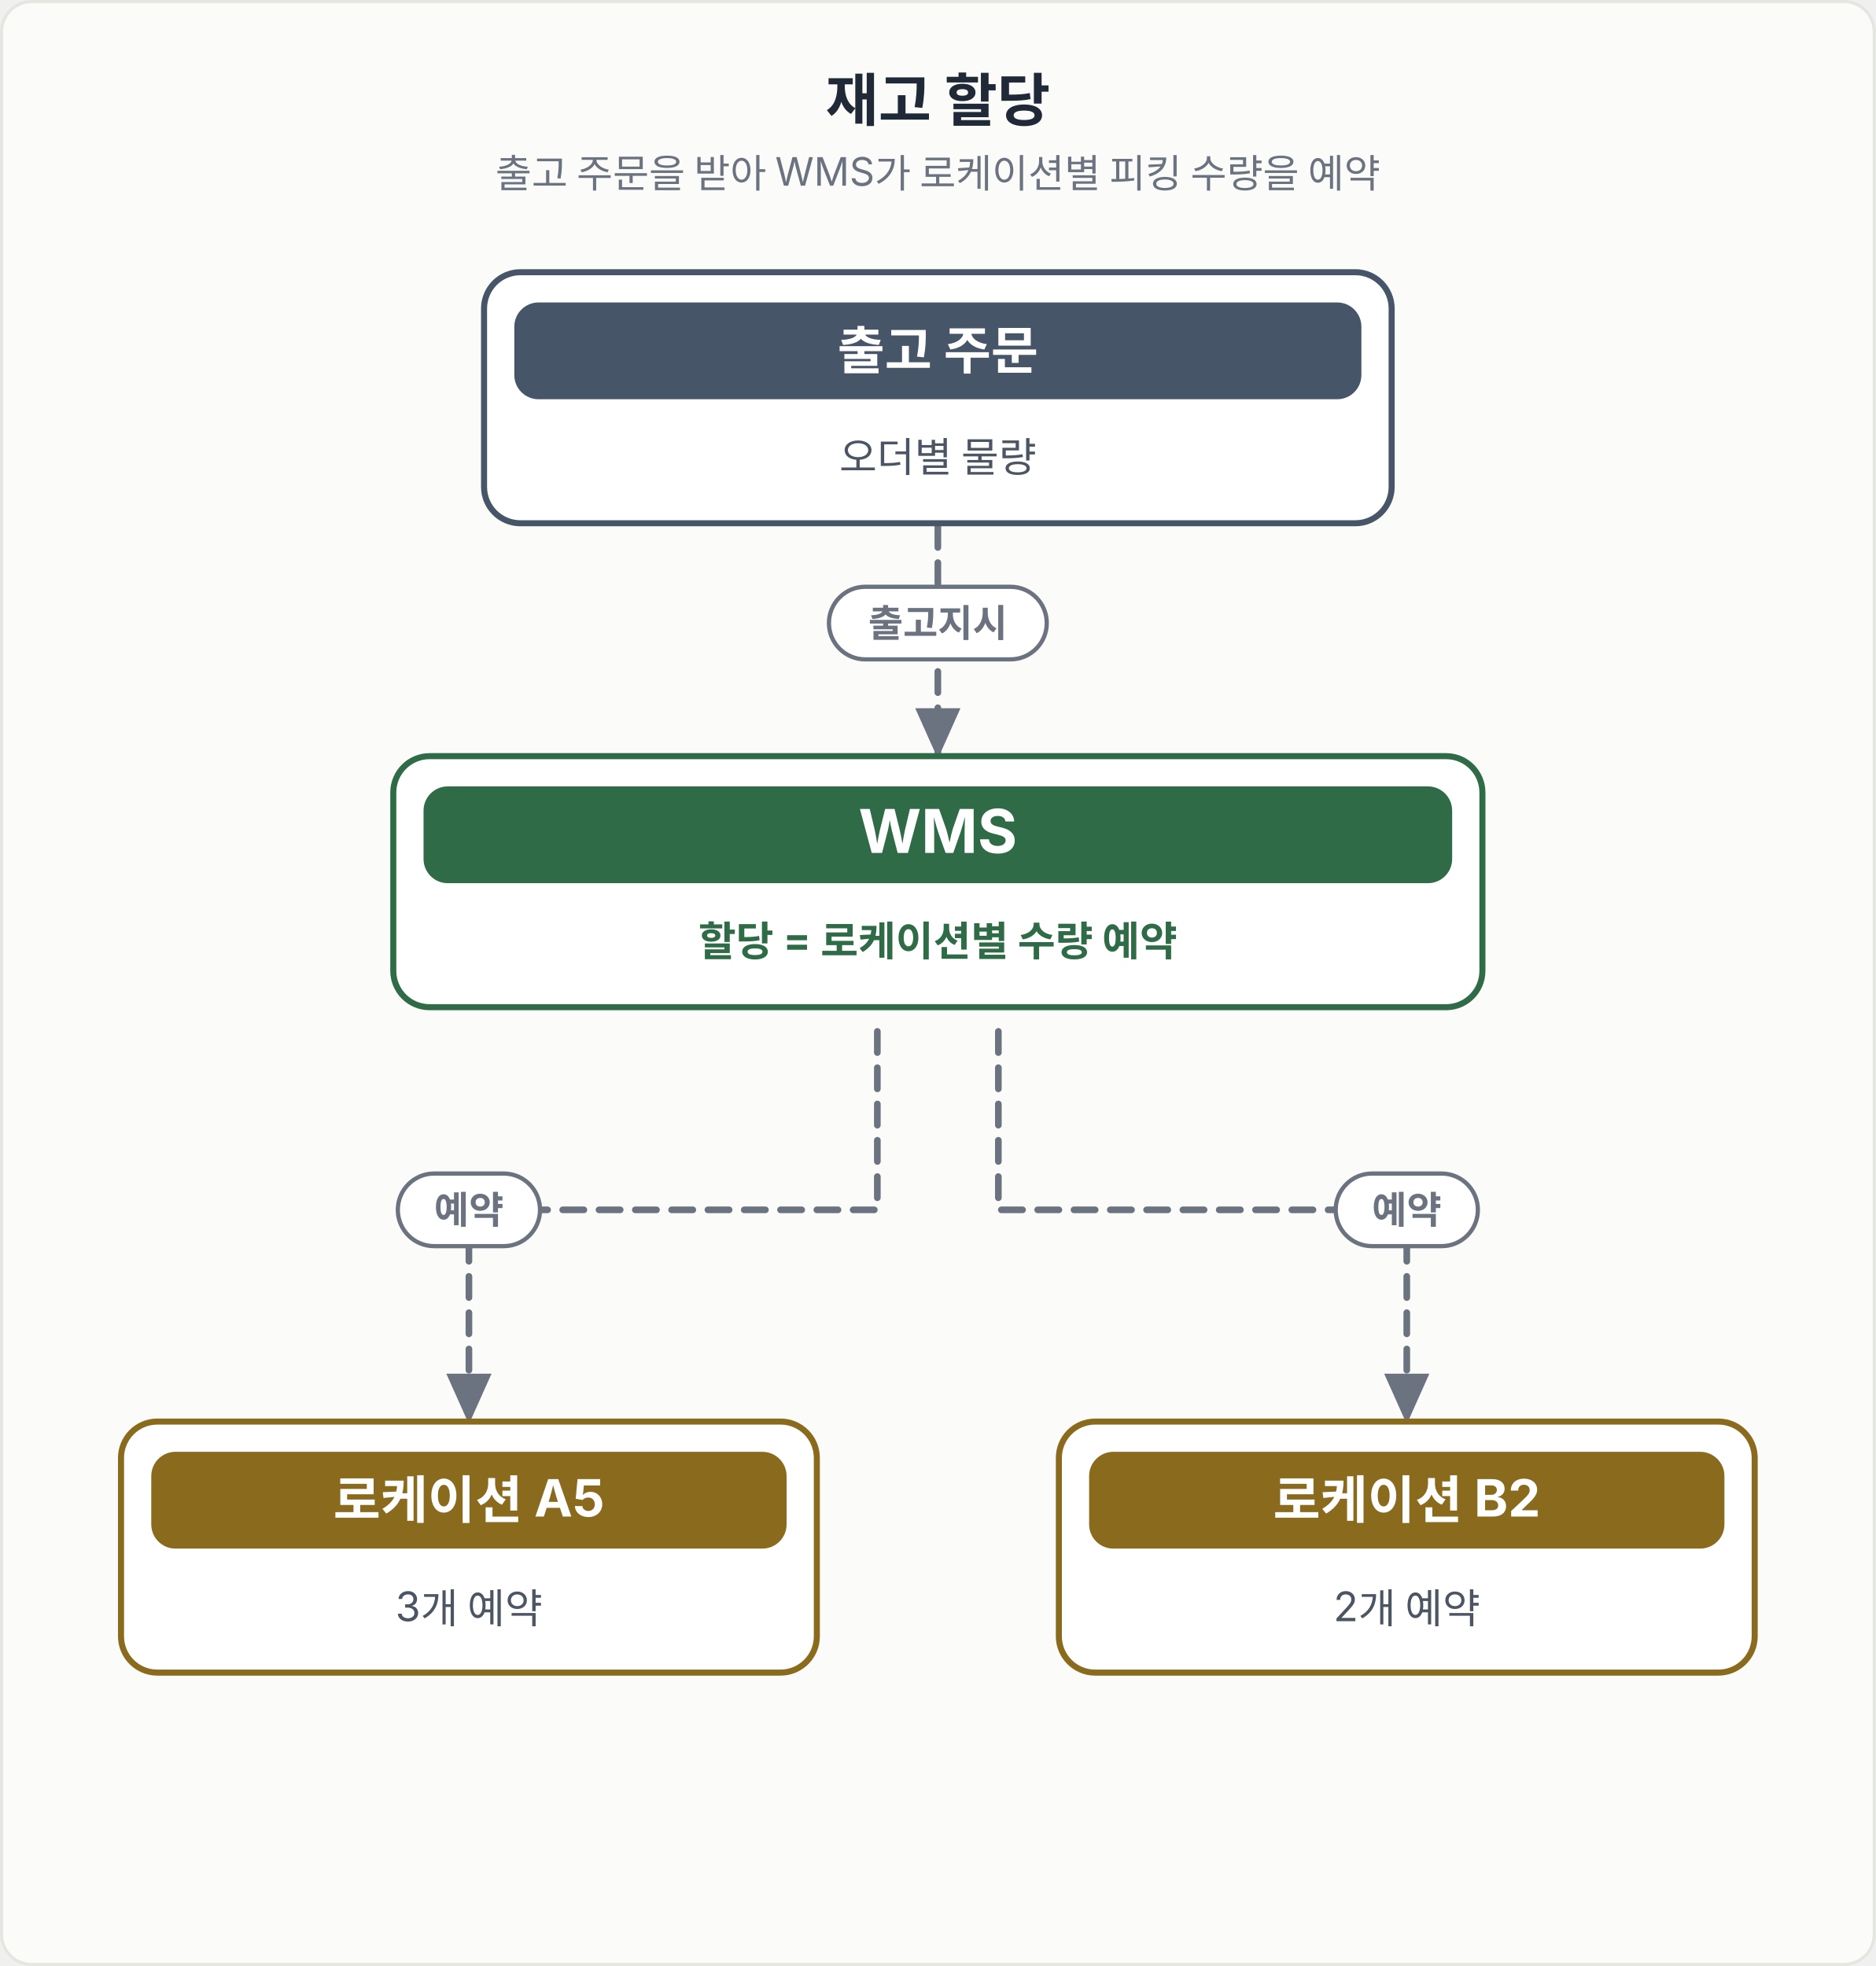
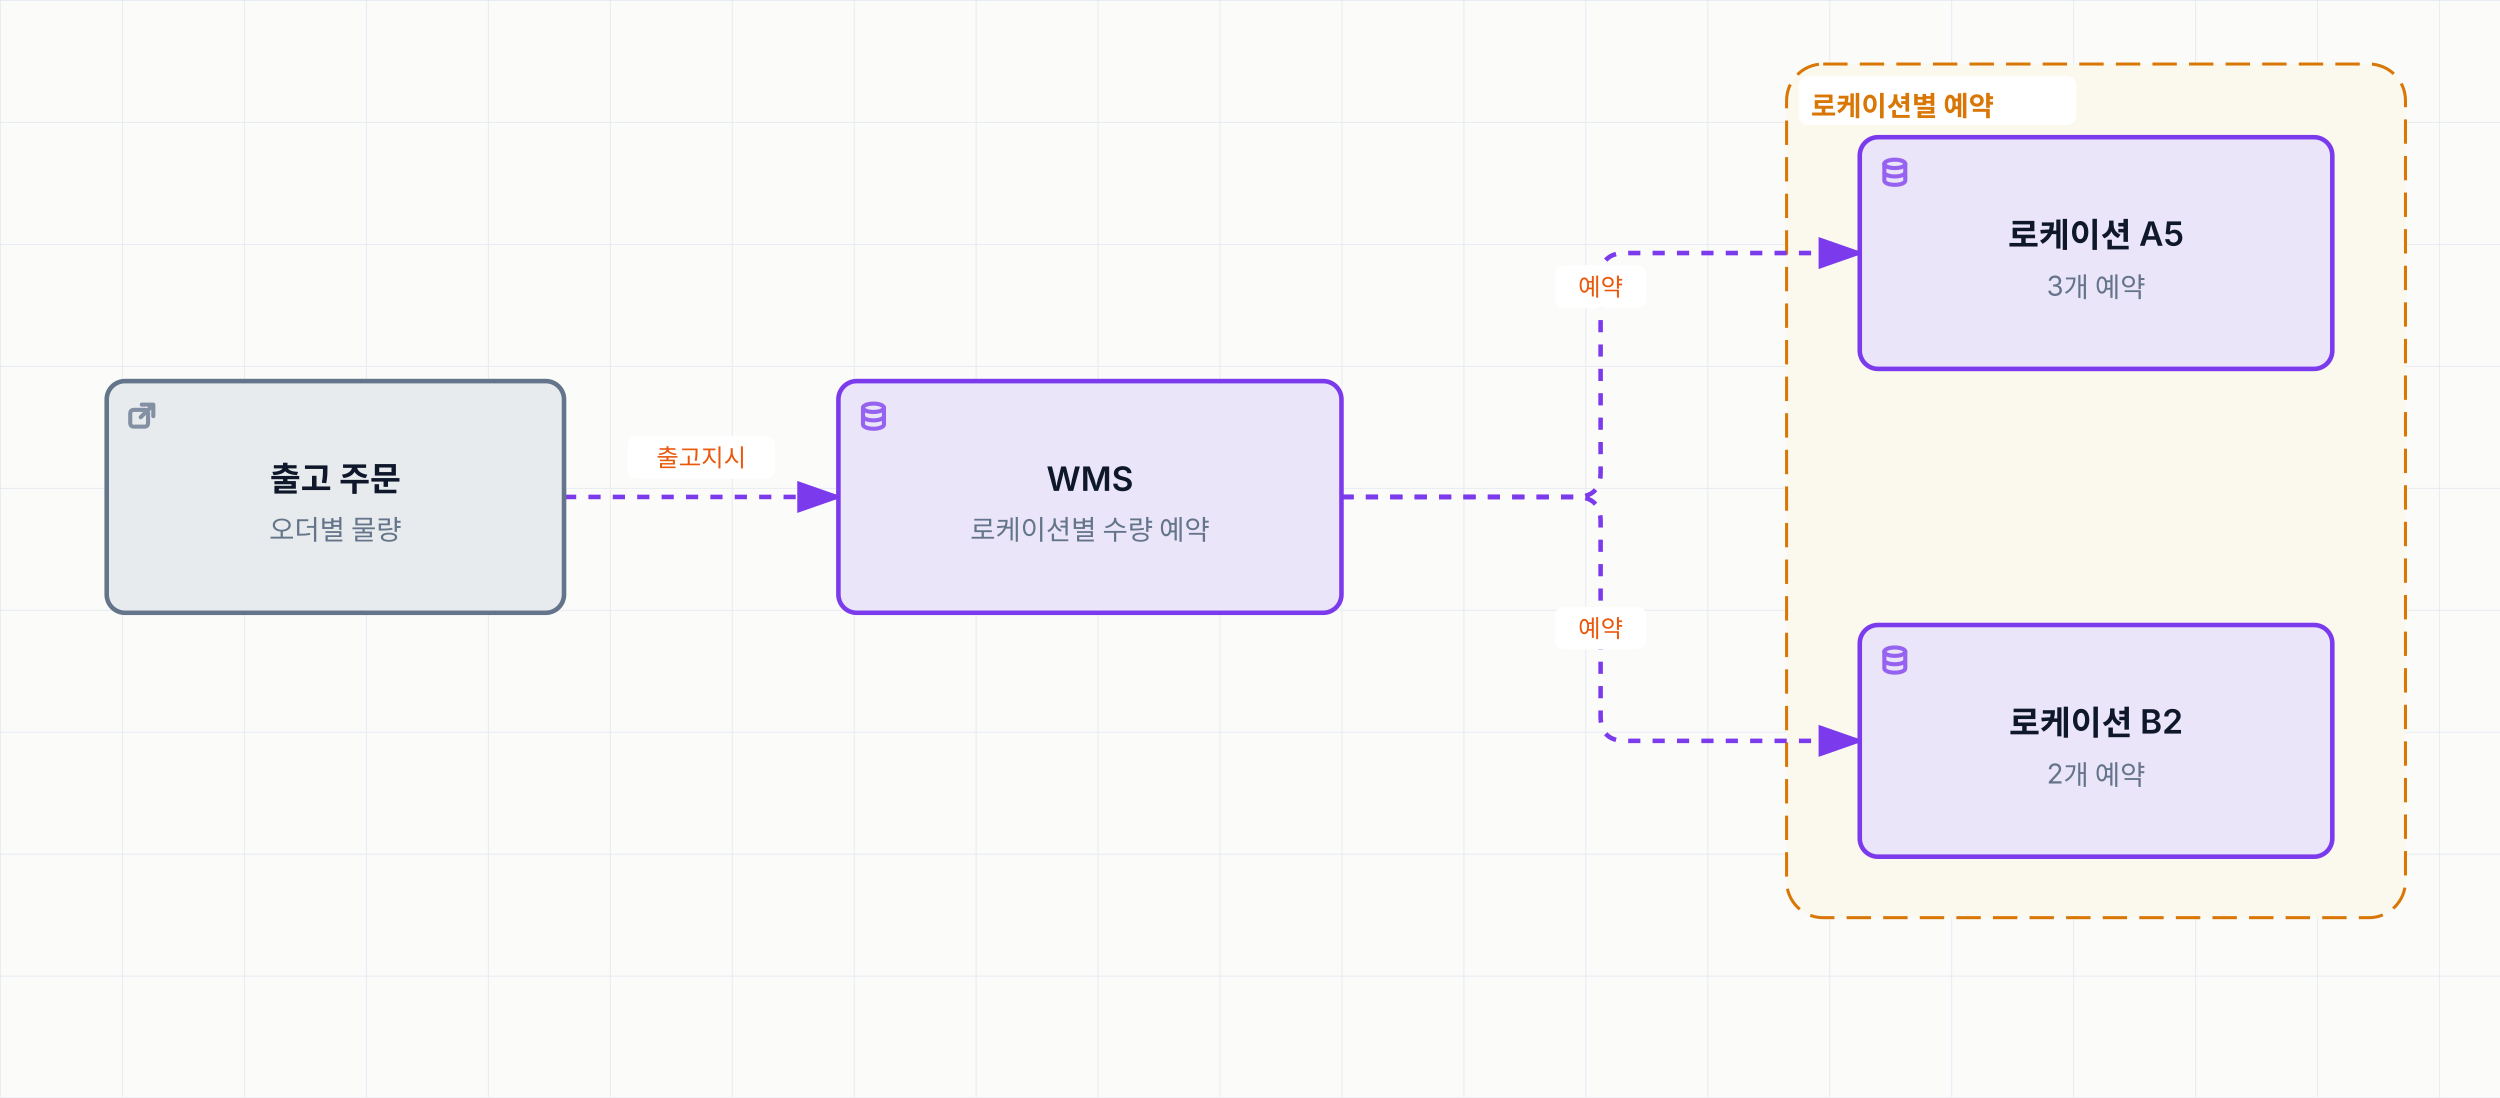
- <svg xmlns="http://www.w3.org/2000/svg" width="620" height="650" viewBox="0 0 620 650" role="img" font-family="-apple-system,BlinkMacSystemFont,'Apple SD Gothic Neo',Pretendard,'Malgun Gothic',system-ui,sans-serif">
+ <svg xmlns="http://www.w3.org/2000/svg" width="820" height="360" viewBox="0 0 820 360" role="img" lang="ko" aria-labelledby="archify-diagram-title archify-diagram-description" data-preset="classic" data-theme="light" data-quality-profile="showcase">
+   <style>svg[data-chapter-handoff] [data-node-id][data-chapter-role="stay"] { opacity: 1; }
+ svg[data-chapter-handoff] [data-node-id][data-chapter-role="enter"] { opacity: 0.78; }
+ svg[data-chapter-handoff] [data-node-id][data-chapter-role="leave"] { opacity: 0.26; }
+ svg [data-node-id][data-chapter-role] { opacity: 1 !important; }
+ svg[data-chapter-preview] [data-node-id],
+       svg[data-chapter-preview] [data-edge-from] { opacity: 1 !important; filter: none !important; }
+ .c-grid { stroke: #e2e8f0; fill: none; }
+ .c-mask { fill: #ffffff; stroke: none; }
+ .c-frontend { fill: rgb(218, 245, 247);   stroke: #0891b2; }
+ .c-backend { fill: rgb(215, 244, 232);    stroke: #059669; }
+ .c-database { fill: rgb(234, 229, 249);   stroke: #7c3aed; }
+ .c-cloud { fill: rgb(251, 240, 211);      stroke: #d97706; }
+ .c-security { fill: rgb(251, 230, 232);   stroke: #e11d48; }
+ .c-messagebus { fill: rgb(251, 235, 221); stroke: #ea580c; }
+ .c-external { fill: rgb(232, 235, 237);   stroke: #64748b; }
+ .t-primary { fill: #0f172a; }
+ .t-muted { fill: #64748b; }
+ .t-dim { fill: #94a3b8; }
+ .t-frontend { fill: #0891b2; }
+ .t-backend { fill: #059669; }
+ .t-database { fill: #7c3aed; }
+ .t-cloud { fill: #d97706; }
+ .t-security { fill: #e11d48; }
+ .t-messagebus { fill: #ea580c; }
+ .t-external { fill: #64748b; }
+ svg .semantic-sigil {
+       fill: none;
+       stroke: currentColor;
+       stroke-width: 1.35;
+       stroke-linecap: round;
+       stroke-linejoin: round;
+       opacity: 0.76;
+       pointer-events: none;
+     }
+ svg .semantic-sigil &gt; * { vector-effect: non-scaling-stroke; }
+ svg .semantic-sigil .sigil-fill { fill: currentColor; stroke: none; }
+ svg .s-frontend { color: #0891b2; }
+ svg .s-backend { color: #059669; }
+ svg .s-database { color: #7c3aed; }
+ svg .s-cloud { color: #d97706; }
+ svg .s-security { color: #e11d48; }
+ svg .s-messagebus { color: #ea580c; }
+ svg .s-external { color: #64748b; }
+ svg .brand-mark { pointer-events: none; }
+ svg .brand-mark-badge { fill: #fff; stroke: none; }
+ svg .brand-mark-frame {
+       fill: none;
+       stroke: #cbd5e1;
+       stroke-width: 0.8;
+       vector-effect: non-scaling-stroke;
+     }
+ svg .brand-mark-fallback {
+       fill: none;
+       stroke: #475569;
+       stroke-width: 1.15;
+       stroke-linecap: round;
+       stroke-linejoin: round;
+     }
+ svg[data-preset="blueprint"] .brand-mark-badge,
+     svg[data-preset="blueprint"] .brand-mark-frame { rx: 1px; }
+ svg [data-detail] { transition: opacity 160ms ease; }
+ svg [data-detail-anchor] {
+       transform-box: fill-box;
+       transform-origin: center;
+       transition: transform 160ms ease;
+     }
+ svg[data-focus-active] [data-focus-match][data-detail],
+     svg[data-focus-active] [data-focus-match] [data-detail],
+     svg[data-reach-active] [data-reach-match][data-detail],
+     svg[data-reach-active] [data-reach-match] [data-detail],
+     svg[data-lens-active] [data-lens-match][data-detail],
+     svg[data-lens-active] [data-lens-match] [data-detail],
+     svg[data-legend-preview-active] [data-legend-preview-match][data-detail],
+     svg[data-legend-preview-active] [data-legend-preview-match] [data-detail],
+     svg[data-intent-trace-active] [data-intent-trace-match][data-detail],
+     svg[data-intent-trace-active] [data-intent-trace-match] [data-detail],
+     svg[data-route-active] [data-route-match][data-detail],
+     svg[data-route-active] [data-route-match] [data-detail],
+     svg[data-story-active] [data-story-step][data-detail],
+     svg[data-story-active] [data-story-step] [data-detail],
+     svg[data-relationship-preview-active] [data-relationship-preview][data-detail],
+     svg[data-relationship-preview-active] [data-relationship-preview] [data-detail],
+     svg [data-node-id]:hover [data-detail],
+     svg [data-node-id]:focus-visible [data-detail] {
+       opacity: 1;
+       pointer-events: auto;
+     }
+ svg[data-focus-active] [data-focus-match] [data-detail-anchor],
+     svg[data-reach-active] [data-reach-match] [data-detail-anchor],
+     svg[data-lens-active] [data-lens-match] [data-detail-anchor],
+     svg[data-legend-preview-active] [data-legend-preview-match] [data-detail-anchor],
+     svg[data-intent-trace-active] [data-intent-trace-match] [data-detail-anchor],
+     svg[data-route-active] [data-route-match] [data-detail-anchor],
+     svg[data-story-active] [data-story-step] [data-detail-anchor],
+     svg [data-node-id]:hover [data-detail-anchor],
+     svg [data-node-id]:focus-visible [data-detail-anchor] { transform: none; }
+ .a-default { stroke: #94a3b8; fill: none; }
+ .a-emphasis { stroke: #059669; fill: none; }
+ .a-security { stroke: #e11d48; fill: none; stroke-dasharray: 5,5; }
+ .a-dashed { stroke: #7c3aed; fill: none; stroke-dasharray: 4,4; }
+ .m-default { fill: #94a3b8; }
+ .m-emphasis { fill: #059669; }
+ .m-security { fill: #e11d48; }
+ .m-dashed { fill: #7c3aed; }
+ svg [data-node-id] {
+       cursor: pointer;
+       transition: opacity 0.18s ease, filter 0.18s ease;
+     }
+ svg [data-edge-from] { transition: opacity 0.18s ease, filter 0.18s ease; }
+ svg [data-node-id]:hover,
+     svg [data-node-id]:focus-visible {
+       filter: drop-shadow(0 0 7px #0891b2);
+       outline: none;
+     }
+ svg [data-node-id]:hover .source-evidence-beacon,
+     svg [data-node-id]:focus-visible .source-evidence-beacon,
+     svg [data-node-id][data-focus-selected] .source-evidence-beacon {
+       opacity: 1;
+       filter: drop-shadow(0 0 4px color-mix(in srgb, #059669 72%, transparent));
+     }
+ svg[data-preset="signal-flow"] .source-evidence-beacon { opacity: 0.9; }
+ svg[data-preset="blueprint"] .source-evidence-beacon rect {
+       rx: 0.8px;
+       filter: none;
+     }
+ svg [data-legend-kind][role="button"] { cursor: pointer; }
+ svg [data-legend-kind]:focus { outline: none; }
+ svg [data-legend-hit] {
+       fill: transparent;
+       stroke: transparent;
+       stroke-width: 1.4;
+       pointer-events: all;
+       vector-effect: non-scaling-stroke;
+       transition: stroke 150ms ease, stroke-width 150ms ease, filter 150ms ease;
+     }
+ svg [data-legend-count-badge] { pointer-events: none; }
+ svg [data-legend-count-badge] rect {
+       fill: #ffffff;
+       stroke: #e2e8f0;
+       stroke-width: 1;
+       vector-effect: non-scaling-stroke;
+     }
+ svg [data-legend-count-badge] text {
+       fill: #64748b;
+       font-size: 8px;
+       font-weight: 700;
+       text-anchor: middle;
+     }
+ svg [data-legend-kind][role="button"]:hover [data-legend-hit] {
+       stroke: color-mix(in srgb, #7c3aed 58%, transparent);
+     }
+ svg [data-legend-kind][role="button"]:focus-visible [data-legend-hit] {
+       stroke: #0891b2;
+       stroke-width: 1.8;
+       filter: drop-shadow(0 0 3px #0891b2);
+     }
+ svg [data-legend-kind][data-legend-selected] [data-legend-hit] {
+       stroke: #7c3aed;
+       stroke-width: 2.2;
+       stroke-dasharray: 3 2;
+     }
+ svg [data-legend-kind][data-legend-selected] [data-legend-count-badge] rect {
+       stroke: #7c3aed;
+       stroke-width: 1.8;
+     }
+ svg [data-legend-kind][data-legend-zero] { opacity: 0.44; }
+ svg[data-preset="signal-flow"] [data-legend-kind][data-legend-selected] [data-legend-hit] {
+       filter: drop-shadow(0 0 4px #7c3aed);
+     }
+ svg[data-preset="blueprint"] [data-legend-hit],
+     svg[data-preset="blueprint"] [data-legend-count-badge] rect { rx: 0; filter: none; }
+ svg[data-legend-preview-active] [data-node-id],
+     svg[data-legend-preview-active] [data-edge-from] { opacity: 0.11; }
+ svg[data-legend-preview-active] [data-legend-preview-match] { opacity: 1; }
+ svg[data-legend-preview-active] [data-legend-preview-peer] { opacity: 0.62; }
+ svg[data-legend-preview-active] [data-legend-preview-selected] {
+       filter: drop-shadow(0 0 8px #7c3aed);
+     }
+ svg[data-lens-active] [data-node-id],
+     svg[data-lens-active] [data-edge-from] { opacity: 0.11; }
+ svg[data-lens-active] [data-lens-match] { opacity: 1; }
+ svg[data-lens-active] [data-lens-peer] { opacity: 0.62; }
+ svg[data-lens-active] [data-lens-selected] {
+       filter: drop-shadow(0 0 10px #7c3aed);
+     }
+ svg[data-preset="signal-flow"] .semantic-lens-flow {
+       stroke-width: 3.7;
+       opacity: 1;
+     }
+ svg[data-preset="signal-flow"] .semantic-lens-flow[data-direction="out"],
+     svg[data-preset="signal-flow"] .semantic-lens-flow[data-direction="forward"] {
+       filter: drop-shadow(0 0 6px #0891b2);
+     }
+ svg[data-preset="signal-flow"] .semantic-lens-flow[data-direction="in"],
+     svg[data-preset="signal-flow"] .semantic-lens-flow[data-direction="reverse"] {
+       filter: drop-shadow(0 0 6px #7c3aed);
+     }
+ svg[data-preset="signal-flow"] .semantic-lens-flow[data-direction="within"] {
+       filter: drop-shadow(0 0 6px #ea580c);
+     }
+ svg[data-preset="blueprint"] .semantic-lens-flow {
+       stroke-width: 2.45;
+       stroke-linecap: square;
+       filter: none;
+       opacity: 0.78;
+     }
+ svg[data-focus-active] [data-node-id],
+     svg[data-focus-active] [data-edge-from] { opacity: 0.13; }
+ svg[data-focus-active] [data-focus-match] { opacity: 1; }
+ svg[data-focus-active] [data-focus-selected] {
+       filter: drop-shadow(0 0 10px #0891b2);
+     }
+ svg[data-reach-active] [data-node-id],
+     svg[data-reach-active] [data-edge-from] { opacity: 0.09; }
+ svg[data-reach-active] [data-reach-match] { opacity: 1; }
+ svg[data-reach-active="upstream"] [data-reach-origin] {
+       filter: drop-shadow(0 0 11px #7c3aed);
+     }
+ svg[data-reach-active="downstream"] [data-reach-origin] {
+       filter: drop-shadow(0 0 11px #059669);
+     }
+ svg[data-reach-active="upstream"] [data-edge-from][data-reach-match] {
+       filter: drop-shadow(0 0 4px color-mix(in srgb, #7c3aed 72%, transparent));
+     }
+ svg[data-reach-active="downstream"] [data-edge-from][data-reach-match] {
+       filter: drop-shadow(0 0 4px color-mix(in srgb, #059669 72%, transparent));
+     }
+ svg[data-preset="blueprint"][data-reach-active] [data-reach-origin],
+     svg[data-preset="blueprint"][data-reach-active] [data-edge-from][data-reach-match] {
+       filter: none;
+     }
+ svg[data-preset="blueprint"] .relationship-hit-target:focus-visible .relationship-focus-rail {
+       stroke-linecap: square;
+       filter: none;
+     }
+ svg[data-relationship-direct-active] [data-node-id],
+     svg[data-relationship-direct-active] [data-edge-from] { opacity: 0.16; }
+ svg[data-relationship-direct-active] [data-relationship-preview],
+     svg[data-relationship-direct-active] [data-relationship-preview-node] { opacity: 1; }
+ svg[data-focus-active]:not([data-relationship-pin-active]) .relationship-hit-rail,
+     svg[data-story-active] .relationship-hit-rail,
+     svg[data-route-picking] .relationship-hit-rail,
+     svg[data-route-active] .relationship-hit-rail,
+     svg[data-lens-active] .relationship-hit-rail,
+     svg[data-chapter-preview] .relationship-hit-rail { pointer-events: none; }
+ svg[data-relationship-preview-active] [data-focus-match] { opacity: 0.18; }
+ svg[data-relationship-preview-active] [data-relationship-preview],
+     svg[data-relationship-preview-active] [data-relationship-preview-node] { opacity: 1; }
+ svg[data-relationship-preview-active] [data-relationship-preview] {
+       filter: drop-shadow(0 0 5px #059669);
+     }
+ svg[data-relationship-preview-active] [data-relationship-preview] path,
+     svg[data-relationship-preview-active] path[data-relationship-preview],
+     svg[data-relationship-preview-active] [data-relationship-preview] line,
+     svg[data-relationship-preview-active] line[data-relationship-preview],
+     svg[data-relationship-preview-active] [data-relationship-preview] polyline,
+     svg[data-relationship-preview-active] polyline[data-relationship-preview] {
+       stroke-width: 2.75;
+     }
+ svg[data-relationship-preview-active] [data-relationship-preview-source] {
+       filter: drop-shadow(0 0 7px #0891b2);
+     }
+ svg[data-relationship-preview-active] [data-relationship-preview-target] {
+       filter: drop-shadow(0 0 7px #7c3aed);
+     }
+ svg[data-preset="signal-flow"] .relationship-flow-pulse {
+       stroke: #0891b2;
+       stroke-width: 3.85;
+       filter: drop-shadow(0 0 7px #0891b2);
+     }
+ svg[data-preset="blueprint"] .relationship-flow-pulse {
+       stroke-width: 2.5;
+       stroke-linecap: square;
+       filter: none;
+     }
+ svg[data-preset="editorial"] .relationship-flow-pulse {
+       stroke: #059669;
+       stroke-width: 2.75;
+       filter: none;
+     }
+ svg[data-preset="signal-flow"] .semantic-flow-token {
+       filter: drop-shadow(0 0 5px currentColor);
+     }
+ svg[data-preset="blueprint"] .semantic-flow-token { filter: none; }
+ svg[data-preset="editorial"] .semantic-flow-token { filter: none; }
+ svg[data-intent-trace-active] [data-node-id],
+     svg[data-intent-trace-active] [data-edge-from] { opacity: 0.2; }
+ svg[data-intent-trace-active] [data-intent-trace-match] { opacity: 1; }
+ svg[data-intent-trace-active] [data-intent-trace-selected] {
+       filter: drop-shadow(0 0 10px #0891b2);
+     }
+ svg[data-preset="blueprint"] [data-intent-trace-selected],
+     svg[data-preset="blueprint"] .intent-trace-flow {
+       filter: none;
+       stroke-linecap: square;
+     }
+ svg[data-preset="editorial"] [data-intent-trace-selected],
+     svg[data-preset="editorial"] .intent-trace-flow { filter: none; }
+ svg[data-route-picking="target"] [data-node-id] { opacity: 0.24; }
+ svg[data-route-picking="target"] [data-route-candidate],
+     svg[data-route-picking="target"] [data-route-start] { opacity: 1; }
+ svg[data-route-picking] [data-node-id] { cursor: crosshair; }
+ svg[data-route-picking] [data-route-start] {
+       filter: drop-shadow(0 0 10px #0891b2);
+     }
+ svg[data-route-active] [data-node-id],
+     svg[data-route-active] [data-edge-from] { opacity: 0.11; }
+ svg[data-route-active] [data-route-match] { opacity: 1; }
+ svg[data-route-active] [data-route-start] {
+       filter: drop-shadow(0 0 11px #0891b2);
+     }
+ svg[data-route-active] [data-route-end] {
+       filter: drop-shadow(0 0 11px #e11d48);
+     }
+ svg[data-route-active] [data-route-step]:not([data-route-start]):not([data-route-end]) {
+       filter: drop-shadow(0 0 7px #059669);
+     }
+ svg[data-route-journey] [data-route-match][data-route-journey-state="past"] { opacity: 0.62; }
+ svg[data-route-journey] [data-route-match][data-route-journey-state="future"] { opacity: 0.34; }
+ svg[data-route-journey] [data-route-match][data-route-journey-state="current"] { opacity: 1; }
+ svg[data-route-journey] [data-node-id][data-route-journey-current] {
+       filter: drop-shadow(0 0 10px #059669);
+     }
+ svg[data-route-journey] [data-edge-from][data-route-journey-current] {
+       opacity: 1;
+       filter: drop-shadow(0 0 6px #059669);
+     }
+ svg[data-preset="blueprint"] [data-route-start],
+     svg[data-preset="blueprint"] [data-route-end],
+     svg[data-preset="blueprint"] [data-route-step],
+     svg[data-preset="blueprint"] .route-probe-flow {
+       filter: none;
+       stroke-linecap: square;
+     }
+ svg[data-preset="blueprint"] .route-journey-flow {
+       filter: none;
+       stroke-linecap: square;
+     }
+ svg[data-preset="editorial"] [data-route-start],
+     svg[data-preset="editorial"] [data-route-end],
+     svg[data-preset="editorial"] [data-route-step],
+     svg[data-preset="editorial"] .route-probe-flow,
+     svg[data-preset="editorial"] .route-journey-flow { filter: none; }
+ svg[data-preset="editorial"] .c-grid {
+       stroke-dasharray: 1 4;
+       opacity: 0.48;
+     }
+ svg[data-preset="editorial"] .c-region {
+       fill: color-mix(in srgb, rgb(251, 240, 211) 48%, transparent);
+       stroke-dasharray: 9 4;
+     }
+ svg[data-preset="editorial"] [data-node-id]:hover,
+     svg[data-preset="editorial"] [data-node-id]:focus-visible,
+     svg[data-preset="editorial"][data-focus-active] [data-focus-selected] {
+       filter: drop-shadow(0 2px 2px color-mix(in srgb, #0f172a 18%, transparent));
+     }
+ svg[data-preset="blueprint"] .c-grid {
+       stroke-dasharray: 1 3;
+       opacity: 0.78;
+     }
+ svg[data-preset="blueprint"] .c-region {
+       fill: color-mix(in srgb, rgb(251, 240, 211) 58%, transparent);
+       stroke-dasharray: 12 4 2 4;
+     }
+ svg[data-preset="blueprint"] .c-security-group,
+     svg[data-preset="blueprint"] .c-lane { stroke-dasharray: 7 3; }
+ svg[data-preset="blueprint"] [data-node-id]:hover,
+     svg[data-preset="blueprint"] [data-node-id]:focus-visible {
+       filter: drop-shadow(0 0 3px #0891b2);
+     }
+ svg[data-preset="blueprint"][data-focus-active] [data-focus-selected] {
+       filter: drop-shadow(0 0 3px #0891b2);
+     }
+ svg[data-preset="blueprint"][data-focus-active][data-reach-active] [data-focus-selected][data-reach-origin] {
+       filter: none;
+     }
+ svg[data-preset="blueprint"][data-relationship-preview-active] [data-relationship-preview],
+     svg[data-preset="blueprint"][data-relationship-preview-active] [data-relationship-preview-source],
+     svg[data-preset="blueprint"][data-relationship-preview-active] [data-relationship-preview-target] {
+       filter: drop-shadow(0 0 3px #0891b2);
+     }
+ svg[data-story-beat] [data-story-step] {
+       opacity: 0.22;
+       filter: saturate(0.42);
+       transition: opacity 180ms ease, filter 180ms ease;
+     }
+ svg[data-story-beat] [data-story-step][data-story-beat-state="past"] {
+       opacity: 0.72;
+       filter: saturate(0.82);
+     }
+ svg[data-story-beat] [data-story-step][data-story-beat-state="next"] {
+       opacity: 0.5;
+       filter: saturate(0.66);
+     }
+ svg[data-story-beat] [data-story-step][data-story-beat-state="active"] {
+       opacity: 1;
+       filter: drop-shadow(0 0 7px #0891b2);
+       animation: archify-story-beat-node 360ms cubic-bezier(0.22, 1, 0.36, 1) both;
+     }
+ svg[data-story-beat] [data-edge-from][data-story-beat-step] {
+       opacity: 0.16;
+       transition: opacity 160ms ease;
+     }
+ svg[data-story-beat] [data-edge-from][data-story-beat-step][data-story-beat-state="past"] { opacity: 0.58; }
+ svg[data-story-beat] [data-edge-from][data-story-beat-step][data-story-beat-state="next"] { opacity: 0.34; }
+ svg[data-story-beat] [data-edge-from][data-story-beat-step][data-story-beat-state="active"] { opacity: 1; }
+ svg[data-story-beat] .story-trail-flow { opacity: 0; transition: opacity 160ms ease; }
+ svg[data-story-beat] .story-trail-flow[data-story-beat-state="past"] { opacity: 0.34; }
+ svg[data-story-beat] .story-trail-flow[data-story-beat-state="next"] { opacity: 0.2; }
+ svg[data-story-beat] .story-trail-flow[data-story-beat-state="active"] { opacity: 0.92; }
+ svg[data-story-beat] .story-trail-flow[data-story-pulse="true"] {
+       stroke-dasharray: 2 13;
+       stroke-dashoffset: 30;
+       opacity: 0.92;
+       animation: archify-story-flow 0.78s linear 1 both;
+     }
+ svg[data-preset="blueprint"] .story-trail-flow {
+       stroke-linecap: square;
+       filter: none;
+       opacity: 0.5;
+     }
+ svg[data-preset="blueprint"][data-story-beat] [data-story-step][data-story-beat-state="active"] {
+       filter: none;
+       animation: none;
+     }
+ svg[data-preset="editorial"] .story-trail-flow { filter: none; }
+ svg[data-preset="editorial"][data-story-beat] [data-story-step][data-story-beat-state="active"] {
+       filter: drop-shadow(0 2px 2px color-mix(in srgb, #0f172a 16%, transparent));
+     }
+ svg[data-chapter-preview] [data-node-id],
+     svg[data-chapter-preview] [data-edge-from] {
+       opacity: 0.1 !important;
+       filter: none !important;
+       transition: none !important;
+     }
+ svg[data-chapter-preview] .story-trail-overlay { opacity: 0.08 !important; }
+ svg[data-chapter-preview] [data-node-id][data-chapter-preview-role="stay"] {
+       opacity: 0.76 !important;
+       filter: saturate(0.7) !important;
+     }
+ svg[data-chapter-preview] [data-node-id][data-chapter-preview-role="enter"] {
+       opacity: 1 !important;
+       filter: saturate(1.2) !important;
+     }
+ svg[data-chapter-preview] [data-node-id][data-chapter-preview-role="leave"] {
+       opacity: 0.28 !important;
+       filter: grayscale(0.72) !important;
+     }
+ svg[data-preset="blueprint"][data-chapter-preview] [data-node-id] { filter: none !important; }
+ .c-security-group { fill: transparent; stroke: #e11d48; stroke-dasharray: 4,4; }
+ .c-region { fill: rgb(251, 248, 238); stroke: #d97706; stroke-dasharray: 8,4; }
+ .c-lane { fill: rgb(249, 250, 251); stroke: #cbd5e1; stroke-dasharray: 6,6; }
+ svg[data-preset="signal-flow"][data-animation="trace"] [data-animate="edge"] {
+       stroke-linecap: round;
+       filter: drop-shadow(0 0 3px #059669);
+       animation-duration: 1.75s;
+     }
+ svg[data-preset="signal-flow"][data-animation="trace"] [data-animate="node"] {
+       animation-duration: 3.1s;
+     }
+ svg[data-preset="blueprint"][data-animation="trace"] [data-animate="edge"] {
+       stroke-linecap: square;
+       filter: none;
+       animation-duration: 2.15s;
+     }
+ svg[data-preset="blueprint"][data-animation="trace"] [data-animate="node"] {
+       animation-name: archify-blueprint-node-pulse;
+       animation-duration: 3.8s;
+     }
+ svg[data-preset="editorial"][data-animation="trace"] [data-animate="edge"] {
+       filter: none;
+       animation-duration: 2.2s;
+     }
+ svg[data-preset="editorial"][data-animation="trace"] [data-animate="node"] {
+       animation-name: archify-editorial-node-pulse;
+       animation-duration: 3.5s;
+     }
+ svg[data-animation="trace"] [data-animate] {
+         animation: none !important;
+         stroke-dashoffset: 0;
+       }
+ .guided-view-chapter,
+       svg[data-chapter-preview] [data-node-id],
+       svg[data-chapter-preview] [data-edge-from] { transition: none !important; }
+ svg[data-story-playing="true"] .story-trail-flow {
+         stroke-dasharray: none;
+         stroke-dashoffset: 0;
+         opacity: 0.55;
+       }
+ .source-evidence-beacon,
+       svg [data-node-id], svg [data-edge-from], svg [data-detail], svg [data-detail-anchor], svg [data-legend-hit], svg { transition: none !important; }
+ svg, svg text { font-family: -apple-system,BlinkMacSystemFont,'Apple SD Gothic Neo',Pretendard,'Noto Sans KR','Malgun Gothic',system-ui,sans-serif; }
+ svg, svg text { font-family: -apple-system,BlinkMacSystemFont,'Apple SD Gothic Neo',Pretendard,'Noto Sans KR','Malgun Gothic',system-ui,sans-serif; }</style>
+   <rect width="100%" height="100%" fill="#fbfbf9" />
  <defs>
-     <marker id="a6b7280" markerWidth="8" markerHeight="8" refX="7.2" refY="4" orient="auto" markerUnits="strokeWidth">
-       <path d="M0,0.6 L7.6,4 L0,7.4 z" fill="#6b7280" />
+     <marker id="arrowhead" markerWidth="10" markerHeight="7" refX="9" refY="3.5" orient="auto">
+       <polygon points="0 0, 10 3.5, 0 7" class="m-default" />
    </marker>
+     <marker id="arrowhead-emphasis" markerWidth="10" markerHeight="7" refX="9" refY="3.5" orient="auto">
+       <polygon points="0 0, 10 3.5, 0 7" class="m-emphasis" />
+     </marker>
+     <marker id="arrowhead-security" markerWidth="10" markerHeight="7" refX="9" refY="3.5" orient="auto">
+       <polygon points="0 0, 10 3.5, 0 7" class="m-security" />
+     </marker>
+     <marker id="arrowhead-dashed" markerWidth="10" markerHeight="7" refX="9" refY="3.5" orient="auto">
+       <polygon points="0 0, 10 3.5, 0 7" class="m-dashed" />
+     </marker>
+     <pattern id="grid" width="40" height="40" patternUnits="userSpaceOnUse">
+       <path d="M 40 0 L 0 0 0 40" class="c-grid" stroke-width="0.5" />
+     </pattern>
  </defs>
-   <rect x="0.5" y="0.5" width="619" height="649" rx="10" ry="10" fill="#fbfbf9" stroke="#e4e7e0" />
-   <text x="310.0" y="40.0" font-size="19" font-weight="700" fill="#1f2937" text-anchor="middle">재고 할당</text>
-   <text x="310.0" y="62.0" font-size="13" font-weight="400" fill="#6b7280" text-anchor="middle">출고 주문을 받아 WMS가 로케이션별 피킹 수량을 예약</text>
-   <path d="M310.0,162.0 L310.0,250.0" fill="none" stroke="#6b7280" stroke-width="2.2" stroke-linejoin="round" stroke-linecap="round" marker-end="url(#a6b7280)" stroke-dasharray="7 5" />
-   <path d="M290.0,341.0 L290.0,400.0 L155.0,400.0 L155.0,470.0" fill="none" stroke="#6b7280" stroke-width="2.2" stroke-linejoin="round" stroke-linecap="round" marker-end="url(#a6b7280)" stroke-dasharray="7 5" />
-   <path d="M330.0,341.0 L330.0,400.0 L465.0,400.0 L465.0,470.0" fill="none" stroke="#6b7280" stroke-width="2.2" stroke-linejoin="round" stroke-linecap="round" marker-end="url(#a6b7280)" stroke-dasharray="7 5" />
-   <rect x="160.0" y="90.0" width="300.0" height="83.0" rx="12" ry="12" fill="#ffffff" stroke="#475569" stroke-width="2" />
-   <rect x="170.0" y="100.0" width="280.0" height="32.0" rx="8" ry="8" fill="#475569" />
-   <text x="310.0" y="122.0" font-size="17" font-weight="700" fill="#ffffff" text-anchor="middle">출고 주문</text>
-   <text x="310.0" y="156.0" font-size="13.5" font-weight="400" fill="#4b5563" text-anchor="middle">오더별 물량</text>
-   <rect x="130.0" y="250.0" width="360.0" height="83.0" rx="12" ry="12" fill="#ffffff" stroke="#2f6b46" stroke-width="2" />
-   <rect x="140.0" y="260.0" width="340.0" height="32.0" rx="8" ry="8" fill="#2f6b46" />
-   <text x="310.0" y="282.0" font-size="20" font-weight="700" fill="#ffffff" text-anchor="middle">WMS</text>
-   <text x="310.0" y="316.0" font-size="13.5" font-weight="700" fill="#2f6b46" text-anchor="middle">할당 = 로케이션별 수량 예약</text>
-   <rect x="40.0" y="470.0" width="230.0" height="83.0" rx="12" ry="12" fill="#ffffff" stroke="#8a6a1c" stroke-width="2" />
-   <rect x="50.0" y="480.0" width="210.0" height="32.0" rx="8" ry="8" fill="#8a6a1c" />
-   <text x="155.0" y="502.0" font-size="17" font-weight="700" fill="#ffffff" text-anchor="middle">로케이션 A5</text>
-   <text x="155.0" y="536.0" font-size="13.5" font-weight="400" fill="#4b5563" text-anchor="middle">3개 예약</text>
-   <rect x="350.0" y="470.0" width="230.0" height="83.0" rx="12" ry="12" fill="#ffffff" stroke="#8a6a1c" stroke-width="2" />
-   <rect x="360.0" y="480.0" width="210.0" height="32.0" rx="8" ry="8" fill="#8a6a1c" />
-   <text x="465.0" y="502.0" font-size="17" font-weight="700" fill="#ffffff" text-anchor="middle">로케이션 B2</text>
-   <text x="465.0" y="536.0" font-size="13.5" font-weight="400" fill="#4b5563" text-anchor="middle">2개 예약</text>
-   <rect x="274.0" y="194.0" width="72.0" height="24.0" rx="12.0" ry="12.0" fill="#ffffff" stroke="#6b7280" stroke-width="1.4" />
-   <text x="310.0" y="210.5" font-size="12.5" font-weight="700" fill="#6b7280" text-anchor="middle">출고지시</text>
-   <rect x="131.5" y="388.0" width="47.0" height="24.0" rx="12.0" ry="12.0" fill="#ffffff" stroke="#6b7280" stroke-width="1.4" />
-   <text x="155.0" y="404.5" font-size="12.5" font-weight="700" fill="#6b7280" text-anchor="middle">예약</text>
-   <rect x="441.5" y="388.0" width="47.0" height="24.0" rx="12.0" ry="12.0" fill="#ffffff" stroke="#6b7280" stroke-width="1.4" />
-   <text x="465.0" y="404.5" font-size="12.5" font-weight="700" fill="#6b7280" text-anchor="middle">예약</text>
+   <rect width="100%" height="100%" fill="url(#grid)" />
+   <rect data-graph-role="structural-frame" data-composition-frame-kind="region" data-composition-frame-id="0" data-composition-frame-label="로케이션별 예약" x="586" y="21" width="203" height="280" rx="12" class="c-region" stroke-width="1" />
+   <path data-edge-from="order_input" data-edge-to="wms" data-edge-label="출고지시" data-edge-key="0" data-composition-points="185,163;275,163" d="M 185 163 L 275 163" class="a-dashed" stroke-width="1.5" marker-end="url(#arrowhead-dashed)" />
+   <path data-edge-from="wms" data-edge-to="location_a" data-edge-label="예약" data-edge-key="1" data-composition-points="440,163;525,163;525,83;610,83" d="M 440 163 L 517 163 Q 525 163 525 155 L 525 91 Q 525 83 533 83 L 610 83" class="a-dashed" stroke-width="1.5" marker-end="url(#arrowhead-dashed)" />
+   <path data-edge-from="wms" data-edge-to="location_b" data-edge-label="예약" data-edge-key="2" data-composition-points="440,163;525,163;525,243;610,243" d="M 440 163 L 517 163 Q 525 163 525 171 L 525 235 Q 525 243 533 243 L 610 243" class="a-dashed" stroke-width="1.5" marker-end="url(#arrowhead-dashed)" />
+   <g id="node-order_input" data-node-id="order_input" data-node-label="출고 주문" tabindex="0" role="button" aria-label="Focus 출고 주문, 오더별 물량, Architecture component" aria-pressed="false" data-node-kind="external" data-node-sublabel="오더별 물량" data-node-context="Architecture component">
+     <rect x="35" y="125" width="150" height="76" rx="6" class="c-mask" />
+     <rect x="35" y="125" width="150" height="76" rx="6" class="c-external" stroke-width="1.5" />
+     <g aria-hidden="true" data-semantic-sigil="external" class="semantic-sigil s-external" transform="translate(41 131) scale(0.6875)">
+       <rect x="2.5" y="5" width="8.5" height="8" rx="1.5" />
+       <path d="M8 2.5h5.5V8M13.5 2.5 7.5 8.5" />
+     </g>
+     <text data-node-label="" data-detail-anchor="" x="110" y="161" class="t-primary" font-size="11" font-weight="600" text-anchor="middle">출고 주문</text>
+     <text data-detail="context" x="110" y="177" class="t-muted" font-size="9" text-anchor="middle">오더별 물량</text>
+   </g>
+   <g id="node-wms" data-node-id="wms" data-node-label="WMS" tabindex="0" role="button" aria-label="Focus WMS, 로케이션별 수량 예약, Architecture component" aria-pressed="false" data-node-kind="database" data-node-sublabel="로케이션별 수량 예약" data-node-context="Architecture component">
+     <rect x="275" y="125" width="165" height="76" rx="6" class="c-mask" />
+     <rect x="275" y="125" width="165" height="76" rx="6" class="c-database" stroke-width="1.5" />
+     <g aria-hidden="true" data-semantic-sigil="database" class="semantic-sigil s-database" transform="translate(281 131) scale(0.6875)">
+       <ellipse cx="8" cy="4" rx="5" ry="2" />
+       <path d="M3 4v8c0 1.1 2.2 2 5 2s5-.9 5-2V4M3 8c0 1.1 2.2 2 5 2s5-.9 5-2" />
+     </g>
+     <text data-node-label="" data-detail-anchor="" x="357.5" y="161" class="t-primary" font-size="11" font-weight="600" text-anchor="middle">WMS</text>
+     <text data-detail="context" x="357.5" y="177" class="t-muted" font-size="9" text-anchor="middle">로케이션별 수량 예약</text>
+   </g>
+   <g id="node-location_a" data-node-id="location_a" data-node-label="로케이션 A5" tabindex="0" role="button" aria-label="Focus 로케이션 A5, 3개 예약, 로케이션별 예약" aria-pressed="false" data-node-kind="database" data-node-sublabel="3개 예약" data-node-context="로케이션별 예약">
+     <rect x="610" y="45" width="155" height="76" rx="6" class="c-mask" />
+     <rect x="610" y="45" width="155" height="76" rx="6" class="c-database" stroke-width="1.5" />
+     <g aria-hidden="true" data-semantic-sigil="database" class="semantic-sigil s-database" transform="translate(616 51) scale(0.6875)">
+       <ellipse cx="8" cy="4" rx="5" ry="2" />
+       <path d="M3 4v8c0 1.1 2.2 2 5 2s5-.9 5-2V4M3 8c0 1.1 2.2 2 5 2s5-.9 5-2" />
+     </g>
+     <text data-node-label="" data-detail-anchor="" x="687.5" y="81" class="t-primary" font-size="11" font-weight="600" text-anchor="middle">로케이션 A5</text>
+     <text data-detail="context" x="687.5" y="97" class="t-muted" font-size="9" text-anchor="middle">3개 예약</text>
+   </g>
+   <g id="node-location_b" data-node-id="location_b" data-node-label="로케이션 B2" tabindex="0" role="button" aria-label="Focus 로케이션 B2, 2개 예약, 로케이션별 예약" aria-pressed="false" data-node-kind="database" data-node-sublabel="2개 예약" data-node-context="로케이션별 예약">
+     <rect x="610" y="205" width="155" height="76" rx="6" class="c-mask" />
+     <rect x="610" y="205" width="155" height="76" rx="6" class="c-database" stroke-width="1.5" />
+     <g aria-hidden="true" data-semantic-sigil="database" class="semantic-sigil s-database" transform="translate(616 211) scale(0.6875)">
+       <ellipse cx="8" cy="4" rx="5" ry="2" />
+       <path d="M3 4v8c0 1.1 2.2 2 5 2s5-.9 5-2V4M3 8c0 1.1 2.2 2 5 2s5-.9 5-2" />
+     </g>
+     <text data-node-label="" data-detail-anchor="" x="687.5" y="241" class="t-primary" font-size="11" font-weight="600" text-anchor="middle">로케이션 B2</text>
+     <text data-detail="context" x="687.5" y="257" class="t-muted" font-size="9" text-anchor="middle">2개 예약</text>
+   </g>
+   <g data-detail="context" data-edge-from="order_input" data-edge-to="wms" data-edge-label="출고지시" data-edge-key="0">
+     <rect x="205.8" y="143" width="48.4" height="14" rx="3" class="c-mask" />
+     <text x="230" y="153" class="t-messagebus" font-size="8" text-anchor="middle">출고지시</text>
+   </g>
+   <g data-detail="context" data-edge-from="wms" data-edge-to="location_a" data-edge-label="예약" data-edge-key="1">
+     <rect x="510" y="87" width="30" height="14" rx="3" class="c-mask" />
+     <text x="525" y="97" class="t-messagebus" font-size="8" text-anchor="middle">예약</text>
+   </g>
+   <g data-detail="context" data-edge-from="wms" data-edge-to="location_b" data-edge-label="예약" data-edge-key="2">
+     <rect x="510" y="199" width="30" height="14" rx="3" class="c-mask" />
+     <text x="525" y="209" class="t-messagebus" font-size="8" text-anchor="middle">예약</text>
+   </g>
+   <g data-graph-role="structural-frame-label" data-composition-frame-id="0" data-composition-frame-kind="region" data-composition-frame-label="로케이션별 예약">
+     <rect data-graph-role="structural-frame-label-mask" x="590" y="25" width="91" height="16" rx="3" class="c-mask" />
+     <text data-boundary-label="" x="594" y="38" class="t-cloud" font-size="9" font-weight="600">로케이션별 예약</text>
+   </g>
</svg>
